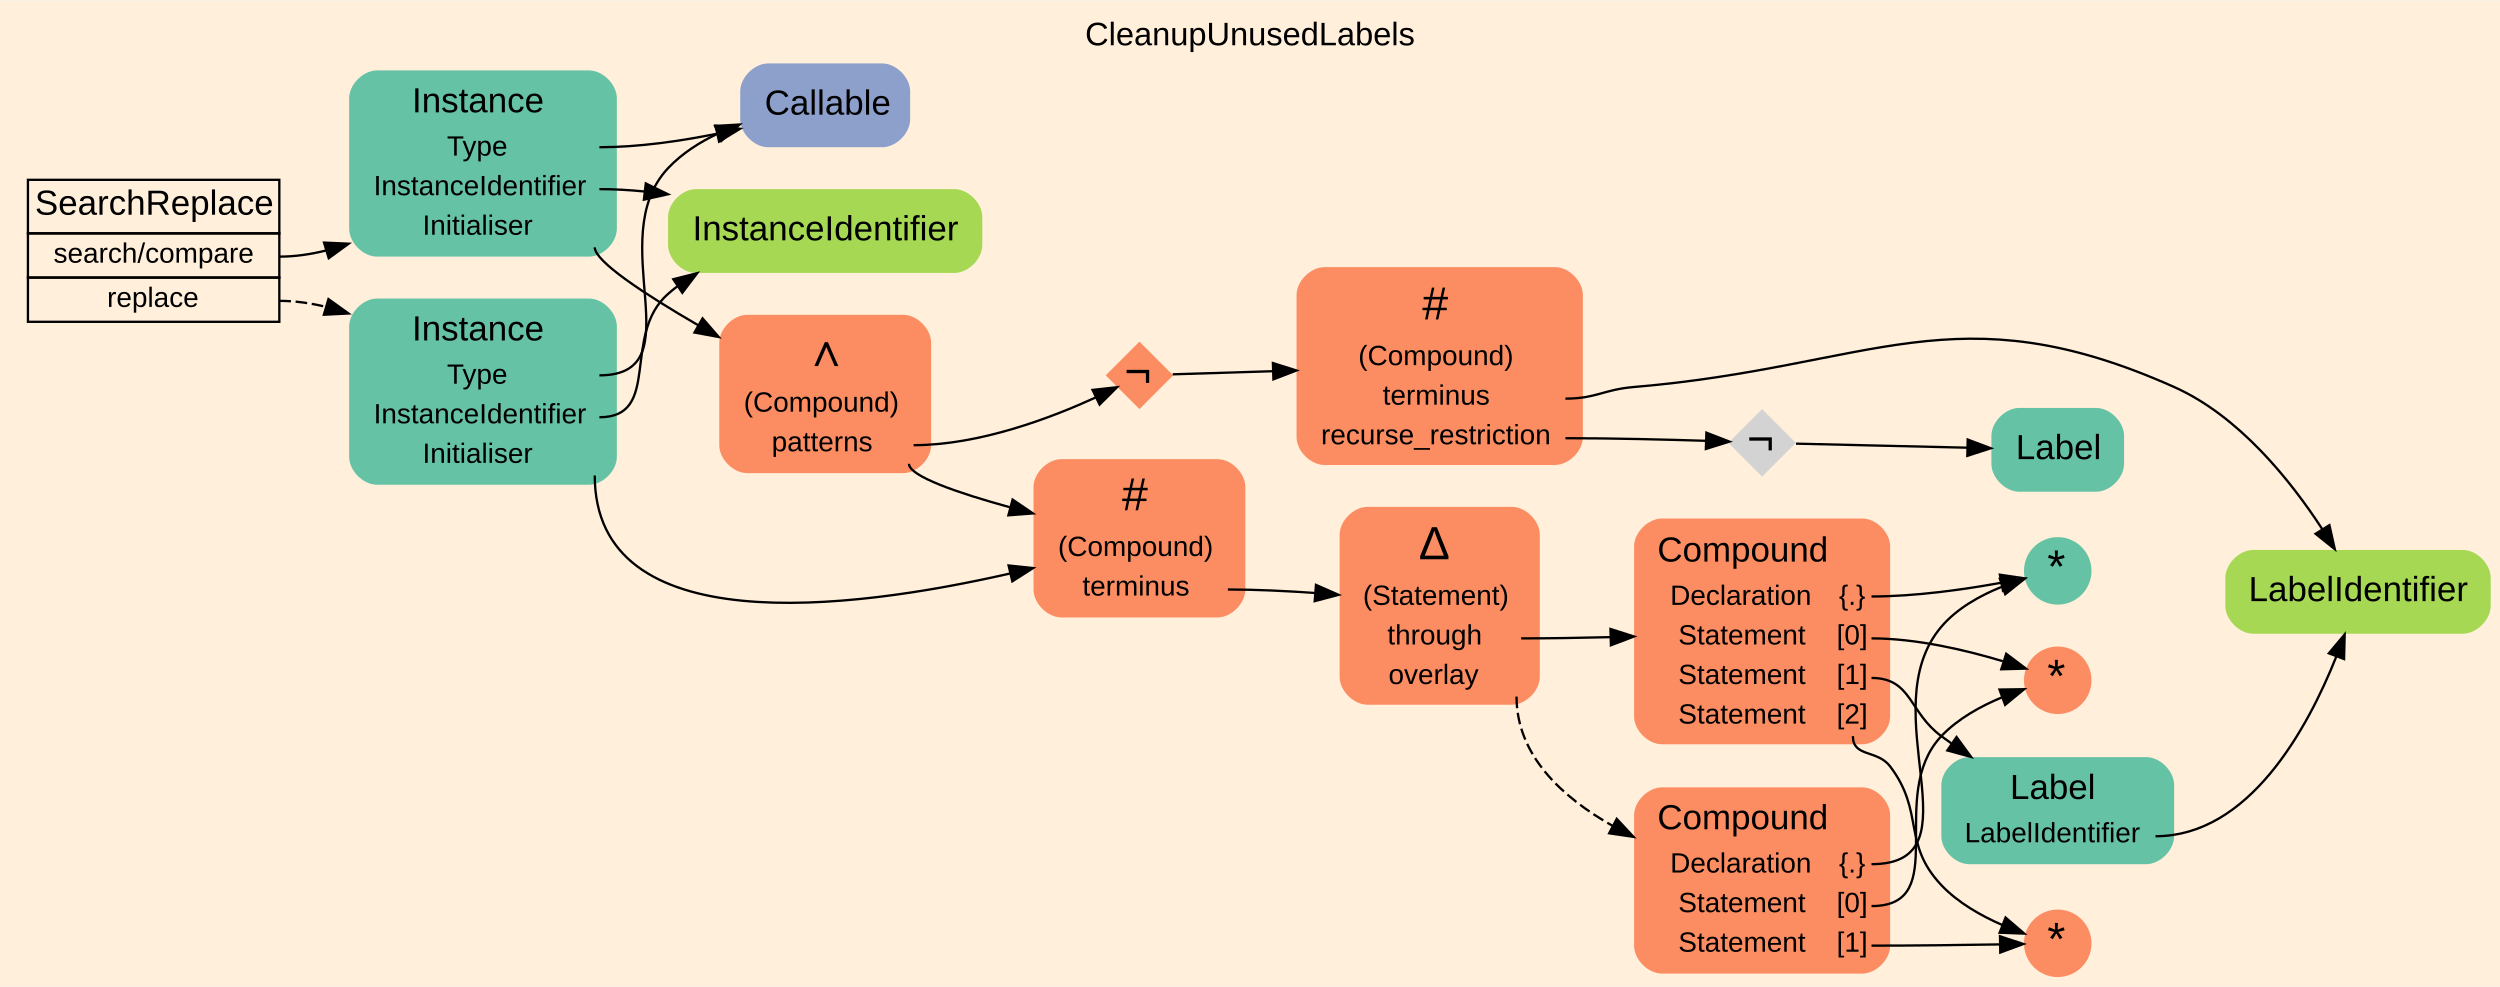
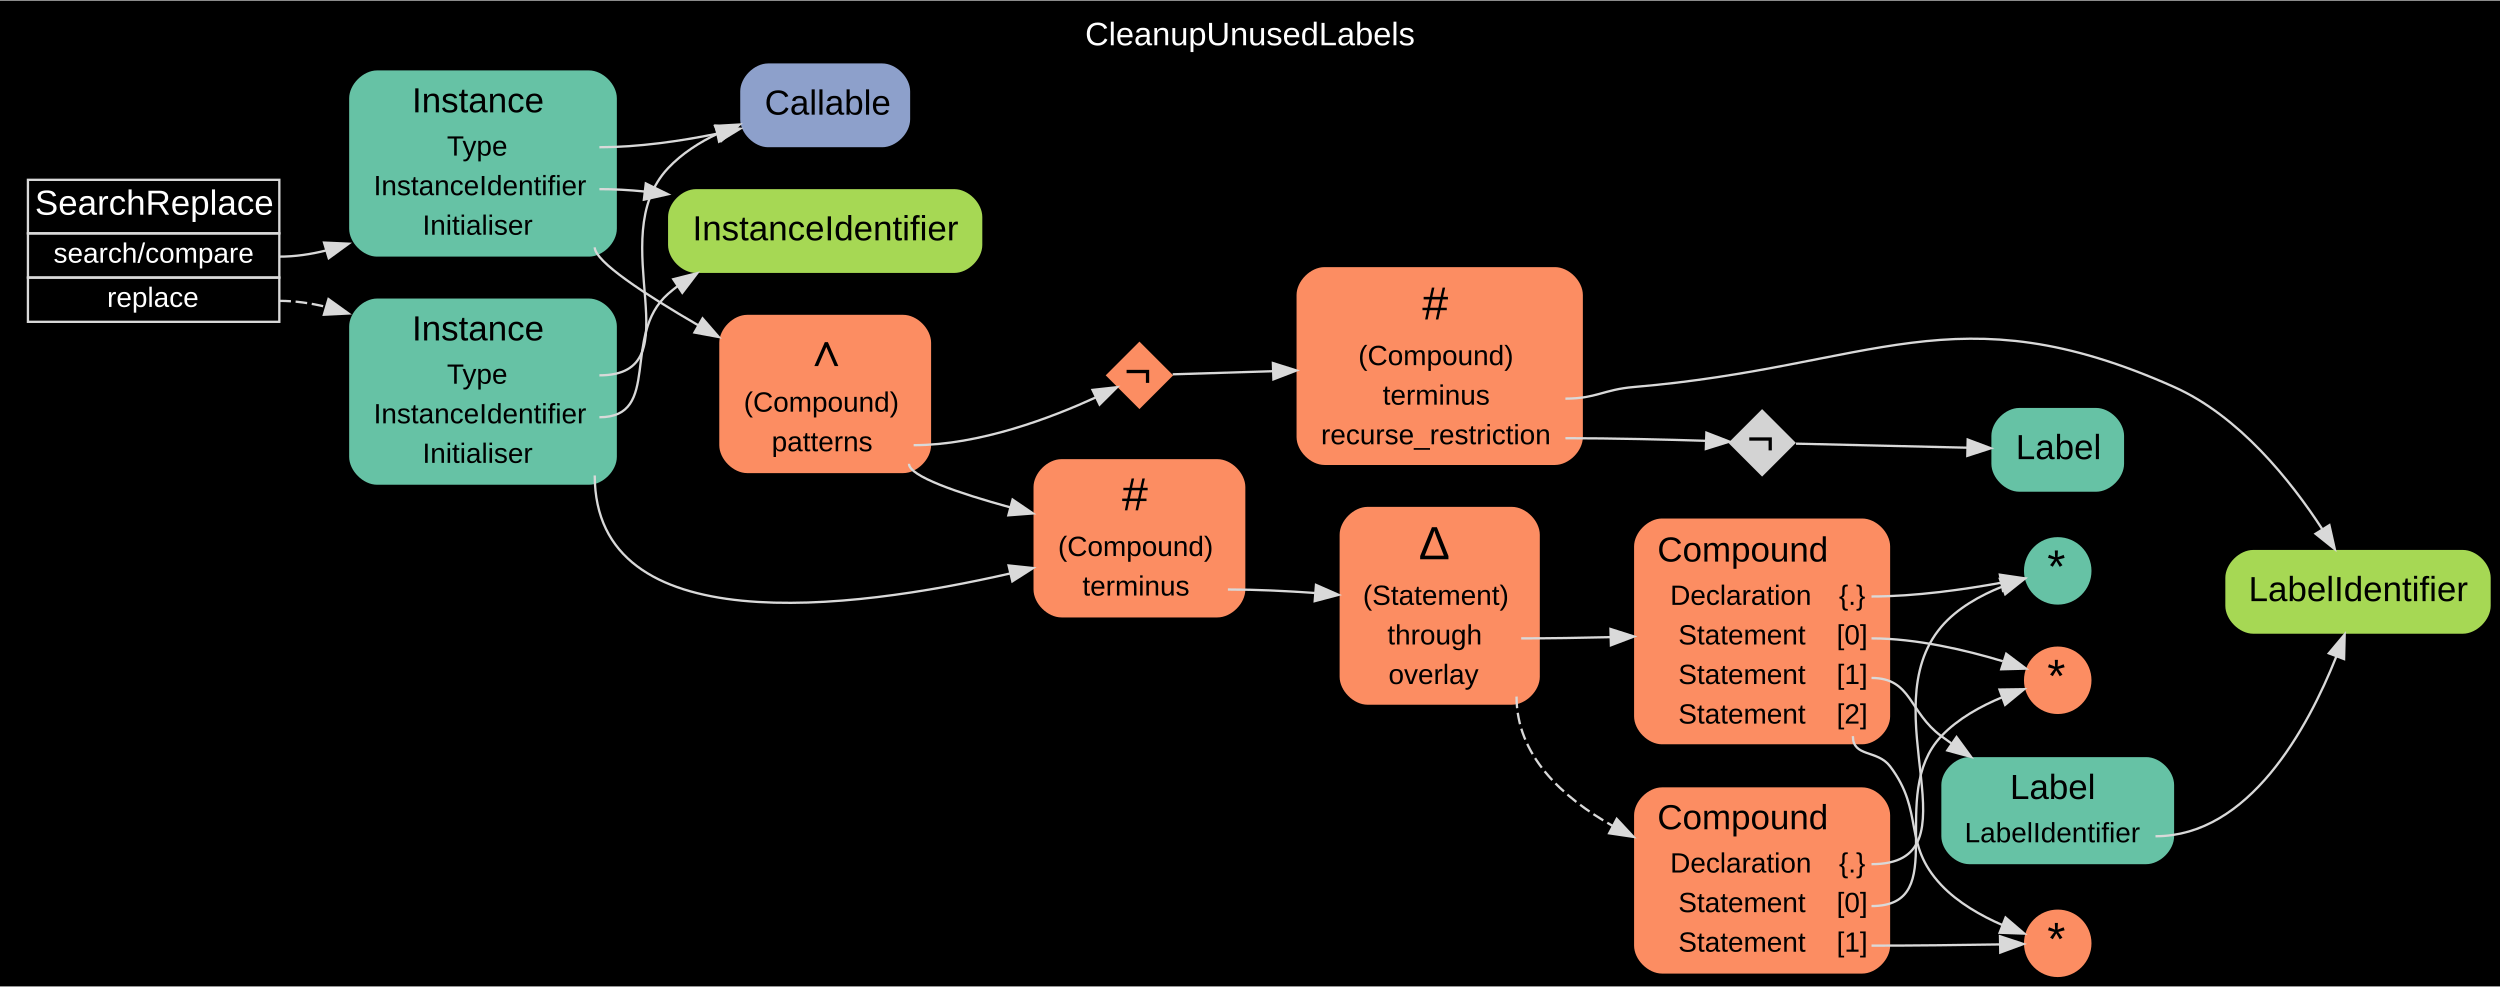
<svg xmlns="http://www.w3.org/2000/svg" width="1074pt" height="424pt" viewBox="0.00 0.00 1074.00 423.50">
  <g id="graph0" class="graph" transform="scale(1 1) rotate(0) translate(4 419.5)">
-     <polygon fill="#ffefdb" stroke="transparent" points="-4,4 -4,-419.5 1070,-419.5 1070,4 -4,4" />
-     <text text-anchor="middle" x="533" y="-400.3" font-family="Arial" font-size="14.00" fill="#000000">CleanupUnusedLabels</text>
+     <polygon fill="#000000" stroke="transparent" points="-4,4 -4,-419.5 1070,-419.5 1070,4 -4,4" />
+     <text text-anchor="middle" x="533" y="-400.3" font-family="Arial" font-size="14.00" fill="#ffffff">CleanupUnusedLabels</text>
    <g id="node1" class="node">
-       <polygon fill="#ffefdb" stroke="transparent" points="124,-347 0,-347 0,-278 124,-278 124,-347" />
-       <polygon fill="none" stroke="#000000" points="8,-319.5 8,-342.5 116,-342.5 116,-319.5 8,-319.5" />
-       <text text-anchor="start" x="11" y="-327.5" font-family="Arial" font-size="15.00" fill="#000000">SearchReplace</text>
-       <polygon fill="none" stroke="#000000" points="8,-300.5 8,-319.5 116,-319.5 116,-300.5 8,-300.5" />
-       <text text-anchor="start" x="19" y="-306.9" font-family="Arial" font-size="12.00" fill="#000000">search/compare</text>
-       <polygon fill="none" stroke="#000000" points="8,-281.5 8,-300.5 116,-300.5 116,-281.5 8,-281.5" />
-       <text text-anchor="start" x="42" y="-287.9" font-family="Arial" font-size="12.00" fill="#000000">replace</text>
+       <polygon fill="#000000" stroke="transparent" points="124,-347 0,-347 0,-278 124,-278 124,-347" />
+       <polygon fill="none" stroke="#d9d9d9" points="8,-319.5 8,-342.5 116,-342.5 116,-319.5 8,-319.5" />
+       <text text-anchor="start" x="11" y="-327.5" font-family="Arial" font-size="15.00" fill="#ffffff">SearchReplace</text>
+       <polygon fill="none" stroke="#d9d9d9" points="8,-300.5 8,-319.5 116,-319.5 116,-300.5 8,-300.5" />
+       <text text-anchor="start" x="19" y="-306.9" font-family="Arial" font-size="12.00" fill="#ffffff">search/compare</text>
+       <polygon fill="none" stroke="#d9d9d9" points="8,-281.5 8,-300.5 116,-300.5 116,-281.5 8,-281.5" />
+       <text text-anchor="start" x="42" y="-287.9" font-family="Arial" font-size="12.00" fill="#ffffff">replace</text>
    </g>
    <g id="node2" class="node">
      <path fill="#66c2a5" stroke="transparent" d="M249,-389.5C249,-389.5 158,-389.5 158,-389.5 152,-389.5 146,-383.5 146,-377.5 146,-377.5 146,-321.5 146,-321.5 146,-315.5 152,-309.5 158,-309.5 158,-309.5 249,-309.5 249,-309.5 255,-309.5 261,-315.5 261,-321.5 261,-321.5 261,-377.5 261,-377.5 261,-383.5 255,-389.5 249,-389.5" />
      <text text-anchor="start" x="173" y="-371.5" font-family="Arial" font-size="15.00" fill="#000000">Instance</text>
      <text text-anchor="start" x="188" y="-352.9" font-family="Arial" font-size="12.00" fill="#000000">Type</text>
      <text text-anchor="start" x="156.5" y="-335.9" font-family="Arial" font-size="12.00" fill="#000000">InstanceIdentifier</text>
      <text text-anchor="start" x="177.5" y="-318.9" font-family="Arial" font-size="12.00" fill="#000000">Initialiser</text>
    </g>
    <g id="edge1" class="edge">
-       <path fill="none" stroke="#000000" d="M116,-309.5C122.733,-309.5 129.516,-310.492 136.165,-312.163" />
-       <polygon fill="#000000" stroke="#000000" points="135.206,-315.53 145.79,-315.062 137.224,-308.827 135.206,-315.53" />
+       <path fill="none" stroke="#d9d9d9" d="M116,-309.5C122.733,-309.5 129.516,-310.492 136.165,-312.163" />
+       <polygon fill="#d9d9d9" stroke="#d9d9d9" points="135.206,-315.53 145.79,-315.062 137.224,-308.827 135.206,-315.53" />
    </g>
    <g id="node19" class="node">
      <path fill="#66c2a5" stroke="transparent" d="M249,-291.5C249,-291.5 158,-291.5 158,-291.5 152,-291.5 146,-285.5 146,-279.5 146,-279.5 146,-223.5 146,-223.5 146,-217.5 152,-211.5 158,-211.5 158,-211.5 249,-211.5 249,-211.5 255,-211.5 261,-217.5 261,-223.5 261,-223.5 261,-279.5 261,-279.5 261,-285.5 255,-291.5 249,-291.5" />
      <text text-anchor="start" x="173" y="-273.5" font-family="Arial" font-size="15.00" fill="#000000">Instance</text>
      <text text-anchor="start" x="188" y="-254.9" font-family="Arial" font-size="12.00" fill="#000000">Type</text>
      <text text-anchor="start" x="156.5" y="-237.9" font-family="Arial" font-size="12.00" fill="#000000">InstanceIdentifier</text>
      <text text-anchor="start" x="177.5" y="-220.9" font-family="Arial" font-size="12.00" fill="#000000">Initialiser</text>
    </g>
    <g id="edge2" class="edge">
-       <path fill="none" stroke="#000000" stroke-dasharray="5,2" d="M116,-290.5C122.705,-290.5 129.467,-289.533 136.104,-287.903" />
-       <polygon fill="#000000" stroke="#000000" points="137.108,-291.256 145.715,-285.077 135.134,-284.541 137.108,-291.256" />
+       <path fill="none" stroke="#d9d9d9" stroke-dasharray="5,2" d="M116,-290.5C122.705,-290.5 129.467,-289.533 136.104,-287.903" />
+       <polygon fill="#d9d9d9" stroke="#d9d9d9" points="137.108,-291.256 145.715,-285.077 135.134,-284.541 137.108,-291.256" />
    </g>
    <g id="node3" class="node">
      <path fill="#8da0cb" stroke="transparent" d="M375,-392.5C375,-392.5 326,-392.5 326,-392.5 320,-392.5 314,-386.5 314,-380.5 314,-380.5 314,-368.5 314,-368.5 314,-362.5 320,-356.5 326,-356.5 326,-356.5 375,-356.5 375,-356.5 381,-356.5 387,-362.5 387,-368.5 387,-368.5 387,-380.5 387,-380.5 387,-386.5 381,-392.5 375,-392.5" />
      <text text-anchor="start" x="324.5" y="-370.5" font-family="Arial" font-size="15.00" fill="#000000">Callable</text>
    </g>
    <g id="edge3" class="edge">
-       <path fill="none" stroke="#000000" d="M253.5,-356.5C270.079,-356.5 287.989,-359.073 303.852,-362.274" />
-       <polygon fill="#000000" stroke="#000000" points="303.434,-365.764 313.947,-364.447 304.908,-358.921 303.434,-365.764" />
+       <path fill="none" stroke="#d9d9d9" d="M253.5,-356.5C270.079,-356.5 287.989,-359.073 303.852,-362.274" />
+       <polygon fill="#d9d9d9" stroke="#d9d9d9" points="303.434,-365.764 313.947,-364.447 304.908,-358.921 303.434,-365.764" />
    </g>
    <g id="node4" class="node">
      <path fill="#a6d854" stroke="transparent" d="M406,-338.5C406,-338.5 295,-338.5 295,-338.5 289,-338.5 283,-332.5 283,-326.5 283,-326.5 283,-314.5 283,-314.5 283,-308.5 289,-302.5 295,-302.5 295,-302.5 406,-302.5 406,-302.5 412,-302.5 418,-308.5 418,-314.5 418,-314.5 418,-326.5 418,-326.5 418,-332.5 412,-338.5 406,-338.5" />
      <text text-anchor="start" x="293.5" y="-316.5" font-family="Arial" font-size="15.00" fill="#000000">InstanceIdentifier</text>
    </g>
    <g id="edge4" class="edge">
-       <path fill="none" stroke="#000000" d="M253.5,-338.5C259.795,-338.5 266.281,-338.129 272.774,-337.494" />
-       <polygon fill="#000000" stroke="#000000" points="273.435,-340.94 282.957,-336.293 272.616,-333.988 273.435,-340.94" />
+       <path fill="none" stroke="#d9d9d9" d="M253.5,-338.5C259.795,-338.5 266.281,-338.129 272.774,-337.494" />
+       <polygon fill="#d9d9d9" stroke="#d9d9d9" points="273.435,-340.94 282.957,-336.293 272.616,-333.988 273.435,-340.94" />
    </g>
    <g id="node5" class="node">
      <path fill="#fc8d62" stroke="transparent" d="M384,-284.5C384,-284.5 317,-284.5 317,-284.5 311,-284.5 305,-278.5 305,-272.5 305,-272.5 305,-228.5 305,-228.5 305,-222.5 311,-216.5 317,-216.5 317,-216.5 384,-216.5 384,-216.5 390,-216.5 396,-222.5 396,-228.5 396,-228.5 396,-272.5 396,-272.5 396,-278.5 390,-284.5 384,-284.5" />
      <text text-anchor="start" x="341" y="-262.5" font-family="Arial" font-size="20.00" fill="#000000">∧</text>
      <text text-anchor="start" x="315.5" y="-242.9" font-family="Arial" font-size="12.00" fill="#000000">(Compound)</text>
      <text text-anchor="start" x="327.5" y="-225.9" font-family="Arial" font-size="12.00" fill="#000000">patterns</text>
    </g>
    <g id="edge5" class="edge">
-       <path fill="none" stroke="#000000" d="M251.5,-313.5C251.5,-307.426 272.987,-293.338 295.94,-280.021" />
-       <polygon fill="#000000" stroke="#000000" points="297.824,-282.976 304.767,-274.974 294.349,-276.899 297.824,-282.976" />
+       <path fill="none" stroke="#d9d9d9" d="M251.5,-313.5C251.5,-307.426 272.987,-293.338 295.94,-280.021" />
+       <polygon fill="#d9d9d9" stroke="#d9d9d9" points="297.824,-282.976 304.767,-274.974 294.349,-276.899 297.824,-282.976" />
    </g>
    <g id="node6" class="node">
      <path fill="#fc8d62" stroke="transparent" d="M519,-222.5C519,-222.5 452,-222.5 452,-222.5 446,-222.5 440,-216.5 440,-210.5 440,-210.5 440,-166.5 440,-166.5 440,-160.5 446,-154.5 452,-154.5 452,-154.5 519,-154.5 519,-154.5 525,-154.5 531,-160.5 531,-166.5 531,-166.5 531,-210.5 531,-210.5 531,-216.5 525,-222.5 519,-222.5" />
      <text text-anchor="start" x="478" y="-200.5" font-family="Arial" font-size="20.00" fill="#000000">#</text>
      <text text-anchor="start" x="450.5" y="-180.9" font-family="Arial" font-size="12.00" fill="#000000">(Compound)</text>
      <text text-anchor="start" x="461" y="-163.9" font-family="Arial" font-size="12.00" fill="#000000">terminus</text>
    </g>
    <g id="edge6" class="edge">
-       <path fill="none" stroke="#000000" d="M386.5,-220.5C386.5,-215.185 407.423,-207.994 430.031,-201.775" />
-       <polygon fill="#000000" stroke="#000000" points="431.007,-205.137 439.767,-199.178 429.203,-198.374 431.007,-205.137" />
+       <path fill="none" stroke="#d9d9d9" d="M386.5,-220.5C386.5,-215.185 407.423,-207.994 430.031,-201.775" />
+       <polygon fill="#d9d9d9" stroke="#d9d9d9" points="431.007,-205.137 439.767,-199.178 429.203,-198.374 431.007,-205.137" />
    </g>
    <g id="node15" class="node">
      <polygon fill="#fc8d62" stroke="#000000" stroke-width="0" points="485.5,-273 471,-258.5 485.5,-244 500,-258.5 485.5,-273" />
      <text text-anchor="start" x="479" y="-253.5" font-family="Arial" font-size="20.00" fill="#000000">¬</text>
    </g>
    <g id="edge7" class="edge">
-       <path fill="none" stroke="#000000" d="M388.5,-228.5C416.74,-228.5 447.623,-240.249 466.781,-249.042" />
-       <polygon fill="#000000" stroke="#000000" points="465.361,-252.242 475.891,-253.411 468.388,-245.931 465.361,-252.242" />
+       <path fill="none" stroke="#d9d9d9" d="M388.5,-228.5C416.74,-228.5 447.623,-240.249 466.781,-249.042" />
+       <polygon fill="#d9d9d9" stroke="#d9d9d9" points="465.361,-252.242 475.891,-253.411 468.388,-245.931 465.361,-252.242" />
    </g>
    <g id="node7" class="node">
      <path fill="#fc8d62" stroke="transparent" d="M645.5,-202C645.5,-202 583.5,-202 583.5,-202 577.5,-202 571.5,-196 571.5,-190 571.5,-190 571.5,-129 571.5,-129 571.5,-123 577.5,-117 583.5,-117 583.5,-117 645.5,-117 645.5,-117 651.5,-117 657.5,-123 657.5,-129 657.5,-129 657.5,-190 657.5,-190 657.5,-196 651.5,-202 645.5,-202" />
      <text text-anchor="start" x="605.5" y="-179.5" font-family="Arial" font-size="20.00" fill="#000000">Δ</text>
      <text text-anchor="start" x="581.5" y="-159.9" font-family="Arial" font-size="12.00" fill="#000000">(Statement)</text>
      <text text-anchor="start" x="592" y="-142.9" font-family="Arial" font-size="12.00" fill="#000000">through</text>
      <text text-anchor="start" x="592.5" y="-125.9" font-family="Arial" font-size="12.00" fill="#000000">overlay</text>
    </g>
    <g id="edge8" class="edge">
-       <path fill="none" stroke="#000000" d="M523.5,-166.5C535.631,-166.5 548.646,-165.874 560.93,-164.996" />
-       <polygon fill="#000000" stroke="#000000" points="561.344,-168.475 571.042,-164.208 560.8,-161.496 561.344,-168.475" />
+       <path fill="none" stroke="#d9d9d9" d="M523.5,-166.5C535.631,-166.5 548.646,-165.874 560.93,-164.996" />
+       <polygon fill="#d9d9d9" stroke="#d9d9d9" points="561.344,-168.475 571.042,-164.208 560.8,-161.496 561.344,-168.475" />
    </g>
    <g id="node8" class="node">
      <path fill="#fc8d62" stroke="transparent" d="M796,-197C796,-197 710,-197 710,-197 704,-197 698,-191 698,-185 698,-185 698,-112 698,-112 698,-106 704,-100 710,-100 710,-100 796,-100 796,-100 802,-100 808,-106 808,-112 808,-112 808,-185 808,-185 808,-191 802,-197 796,-197" />
      <text text-anchor="start" x="708" y="-178.5" font-family="Arial" font-size="15.00" fill="#000000">Compound</text>
      <text text-anchor="start" x="713.5" y="-159.9" font-family="Arial" font-size="12.00" fill="#000000">Declaration</text>
      <text text-anchor="start" x="786" y="-159.9" font-family="Arial" font-size="12.00" fill="#000000">{.}</text>
      <text text-anchor="start" x="717" y="-142.9" font-family="Arial" font-size="12.00" fill="#000000">Statement</text>
      <text text-anchor="start" x="785" y="-142.9" font-family="Arial" font-size="12.00" fill="#000000">[0]</text>
      <text text-anchor="start" x="717" y="-125.9" font-family="Arial" font-size="12.00" fill="#000000">Statement</text>
      <text text-anchor="start" x="785" y="-125.9" font-family="Arial" font-size="12.00" fill="#000000">[1]</text>
      <text text-anchor="start" x="717" y="-108.9" font-family="Arial" font-size="12.00" fill="#000000">Statement</text>
      <text text-anchor="start" x="785" y="-108.9" font-family="Arial" font-size="12.00" fill="#000000">[2]</text>
    </g>
    <g id="edge9" class="edge">
-       <path fill="none" stroke="#000000" d="M649.5,-145.5C661.911,-145.5 675.156,-145.718 687.883,-146.037" />
-       <polygon fill="#000000" stroke="#000000" points="687.86,-149.537 697.952,-146.312 688.051,-142.54 687.86,-149.537" />
+       <path fill="none" stroke="#d9d9d9" d="M649.5,-145.5C661.911,-145.5 675.156,-145.718 687.883,-146.037" />
+       <polygon fill="#d9d9d9" stroke="#d9d9d9" points="687.86,-149.537 697.952,-146.312 688.051,-142.54 687.86,-149.537" />
    </g>
    <g id="node14" class="node">
      <path fill="#fc8d62" stroke="transparent" d="M796,-81.5C796,-81.5 710,-81.5 710,-81.5 704,-81.5 698,-75.5 698,-69.5 698,-69.5 698,-13.5 698,-13.5 698,-7.5 704,-1.5 710,-1.5 710,-1.5 796,-1.5 796,-1.5 802,-1.5 808,-7.5 808,-13.5 808,-13.5 808,-69.5 808,-69.5 808,-75.5 802,-81.5 796,-81.5" />
      <text text-anchor="start" x="708" y="-63.5" font-family="Arial" font-size="15.00" fill="#000000">Compound</text>
      <text text-anchor="start" x="713.5" y="-44.9" font-family="Arial" font-size="12.00" fill="#000000">Declaration</text>
      <text text-anchor="start" x="786" y="-44.9" font-family="Arial" font-size="12.00" fill="#000000">{.}</text>
      <text text-anchor="start" x="717" y="-27.9" font-family="Arial" font-size="12.00" fill="#000000">Statement</text>
      <text text-anchor="start" x="785" y="-27.9" font-family="Arial" font-size="12.00" fill="#000000">[0]</text>
      <text text-anchor="start" x="717" y="-10.9" font-family="Arial" font-size="12.00" fill="#000000">Statement</text>
      <text text-anchor="start" x="785" y="-10.9" font-family="Arial" font-size="12.00" fill="#000000">[1]</text>
    </g>
    <g id="edge10" class="edge">
-       <path fill="none" stroke="#000000" stroke-dasharray="5,2" d="M647.5,-120.5C647.5,-95.451 666.791,-77.38 688.875,-64.898" />
-       <polygon fill="#000000" stroke="#000000" points="690.554,-67.97 697.778,-60.22 687.298,-61.773 690.554,-67.97" />
+       <path fill="none" stroke="#d9d9d9" stroke-dasharray="5,2" d="M647.5,-120.5C647.5,-95.451 666.791,-77.38 688.875,-64.898" />
+       <polygon fill="#d9d9d9" stroke="#d9d9d9" points="690.554,-67.97 697.778,-60.22 687.298,-61.773 690.554,-67.97" />
    </g>
    <g id="node9" class="node">
      <ellipse fill="#66c2a5" stroke="#000000" stroke-width="0" cx="880" cy="-174.5" rx="14.5" ry="14.5" />
      <text text-anchor="start" x="875.5" y="-169.5" font-family="Arial" font-size="20.00" fill="#000000">*</text>
    </g>
    <g id="edge11" class="edge">
-       <path fill="none" stroke="#000000" d="M800,-163.5C818.795,-163.5 839.844,-166.517 855.632,-169.391" />
-       <polygon fill="#000000" stroke="#000000" points="855.148,-172.861 865.63,-171.318 856.473,-165.988 855.148,-172.861" />
+       <path fill="none" stroke="#d9d9d9" d="M800,-163.5C818.795,-163.5 839.844,-166.517 855.632,-169.391" />
+       <polygon fill="#d9d9d9" stroke="#d9d9d9" points="855.148,-172.861 865.63,-171.318 856.473,-165.988 855.148,-172.861" />
    </g>
    <g id="node10" class="node">
      <ellipse fill="#fc8d62" stroke="#000000" stroke-width="0" cx="880" cy="-127.5" rx="14.5" ry="14.5" />
      <text text-anchor="start" x="875.5" y="-122.5" font-family="Arial" font-size="20.00" fill="#000000">*</text>
    </g>
    <g id="edge12" class="edge">
-       <path fill="none" stroke="#000000" d="M800,-145.5C819.317,-145.5 840.631,-140.443 856.399,-135.69" />
-       <polygon fill="#000000" stroke="#000000" points="857.876,-138.892 866.336,-132.514 855.745,-132.225 857.876,-138.892" />
+       <path fill="none" stroke="#d9d9d9" d="M800,-145.5C819.317,-145.5 840.631,-140.443 856.399,-135.69" />
+       <polygon fill="#d9d9d9" stroke="#d9d9d9" points="857.876,-138.892 866.336,-132.514 855.745,-132.225 857.876,-138.892" />
    </g>
    <g id="node11" class="node">
      <path fill="#66c2a5" stroke="transparent" d="M918,-94.5C918,-94.5 842,-94.5 842,-94.5 836,-94.5 830,-88.5 830,-82.5 830,-82.5 830,-60.5 830,-60.5 830,-54.5 836,-48.5 842,-48.5 842,-48.5 918,-48.5 918,-48.5 924,-48.5 930,-54.5 930,-60.5 930,-60.5 930,-82.5 930,-82.5 930,-88.5 924,-94.5 918,-94.5" />
      <text text-anchor="start" x="859.5" y="-76.5" font-family="Arial" font-size="15.00" fill="#000000">Label</text>
      <text text-anchor="start" x="840" y="-57.9" font-family="Arial" font-size="12.00" fill="#000000">LabelIdentifier</text>
    </g>
    <g id="edge13" class="edge">
-       <path fill="none" stroke="#000000" d="M800,-128.5C817.356,-128.5 815.996,-113.754 830,-103.5 831.401,-102.474 832.833,-101.445 834.288,-100.418" />
-       <polygon fill="#000000" stroke="#000000" points="836.525,-103.127 842.786,-94.58 832.562,-97.357 836.525,-103.127" />
+       <path fill="none" stroke="#d9d9d9" d="M800,-128.5C817.356,-128.5 815.996,-113.754 830,-103.5 831.401,-102.474 832.833,-101.445 834.288,-100.418" />
+       <polygon fill="#d9d9d9" stroke="#d9d9d9" points="836.525,-103.127 842.786,-94.58 832.562,-97.357 836.525,-103.127" />
    </g>
    <g id="node13" class="node">
      <ellipse fill="#fc8d62" stroke="#000000" stroke-width="0" cx="880" cy="-14.5" rx="14.5" ry="14.5" />
      <text text-anchor="start" x="875.5" y="-9.5" font-family="Arial" font-size="20.00" fill="#000000">*</text>
    </g>
    <g id="edge14" class="edge">
-       <path fill="none" stroke="#000000" d="M792,-103.5C792,-94.338 802.471,-97.806 808,-90.5 822.898,-70.816 813.044,-57.441 830,-39.5 837.148,-31.938 847.079,-26.324 856.208,-22.354" />
-       <polygon fill="#000000" stroke="#000000" points="857.587,-25.573 865.63,-18.677 855.042,-19.052 857.587,-25.573" />
+       <path fill="none" stroke="#d9d9d9" d="M792,-103.5C792,-94.338 802.471,-97.806 808,-90.5 822.898,-70.816 813.044,-57.441 830,-39.5 837.148,-31.938 847.079,-26.324 856.208,-22.354" />
+       <polygon fill="#d9d9d9" stroke="#d9d9d9" points="857.587,-25.573 865.63,-18.677 855.042,-19.052 857.587,-25.573" />
    </g>
    <g id="node12" class="node">
      <path fill="#a6d854" stroke="transparent" d="M1054,-183.5C1054,-183.5 964,-183.5 964,-183.5 958,-183.5 952,-177.5 952,-171.5 952,-171.5 952,-159.5 952,-159.5 952,-153.5 958,-147.5 964,-147.5 964,-147.5 1054,-147.5 1054,-147.5 1060,-147.5 1066,-153.5 1066,-159.5 1066,-159.5 1066,-171.5 1066,-171.5 1066,-177.5 1060,-183.5 1054,-183.5" />
      <text text-anchor="start" x="962" y="-161.5" font-family="Arial" font-size="15.00" fill="#000000">LabelIdentifier</text>
    </g>
    <g id="edge15" class="edge">
-       <path fill="none" stroke="#000000" d="M922,-60.5C962.16,-60.5 987.298,-106.607 999.689,-137.715" />
-       <polygon fill="#000000" stroke="#000000" points="996.465,-139.087 1003.266,-147.21 1003.016,-136.619 996.465,-139.087" />
+       <path fill="none" stroke="#d9d9d9" d="M922,-60.5C962.16,-60.5 987.298,-106.607 999.689,-137.715" />
+       <polygon fill="#d9d9d9" stroke="#d9d9d9" points="996.465,-139.087 1003.266,-147.21 1003.016,-136.619 996.465,-139.087" />
    </g>
    <g id="edge16" class="edge">
-       <path fill="none" stroke="#000000" d="M800,-48.5C847.254,-48.5 799.39,-114.501 830,-150.5 836.779,-158.473 846.815,-164.002 856.119,-167.725" />
-       <polygon fill="#000000" stroke="#000000" points="855.146,-171.092 865.741,-171.086 857.455,-164.484 855.146,-171.092" />
+       <path fill="none" stroke="#d9d9d9" d="M800,-48.5C847.254,-48.5 799.39,-114.501 830,-150.5 836.779,-158.473 846.815,-164.002 856.119,-167.725" />
+       <polygon fill="#d9d9d9" stroke="#d9d9d9" points="855.146,-171.092 865.741,-171.086 857.455,-164.484 855.146,-171.092" />
    </g>
    <g id="edge17" class="edge">
-       <path fill="none" stroke="#000000" d="M800,-30.5C835.077,-30.5 805.921,-77.993 830,-103.5 837.087,-111.007 847.008,-116.436 856.146,-120.21" />
-       <polygon fill="#000000" stroke="#000000" points="854.99,-123.514 865.584,-123.677 857.404,-116.944 854.99,-123.514" />
+       <path fill="none" stroke="#d9d9d9" d="M800,-30.5C835.077,-30.5 805.921,-77.993 830,-103.5 837.087,-111.007 847.008,-116.436 856.146,-120.21" />
+       <polygon fill="#d9d9d9" stroke="#d9d9d9" points="854.99,-123.514 865.584,-123.677 857.404,-116.944 854.99,-123.514" />
    </g>
    <g id="edge18" class="edge">
-       <path fill="none" stroke="#000000" d="M800,-13.5C818.508,-13.5 839.423,-13.771 855.226,-14.031" />
-       <polygon fill="#000000" stroke="#000000" points="855.197,-17.531 865.256,-14.205 855.318,-10.532 855.197,-17.531" />
+       <path fill="none" stroke="#d9d9d9" d="M800,-13.5C818.508,-13.5 839.423,-13.771 855.226,-14.031" />
+       <polygon fill="#d9d9d9" stroke="#d9d9d9" points="855.197,-17.531 865.256,-14.205 855.318,-10.532 855.197,-17.531" />
    </g>
    <g id="node16" class="node">
      <path fill="#fc8d62" stroke="transparent" d="M664,-305C664,-305 565,-305 565,-305 559,-305 553,-299 553,-293 553,-293 553,-232 553,-232 553,-226 559,-220 565,-220 565,-220 664,-220 664,-220 670,-220 676,-226 676,-232 676,-232 676,-293 676,-293 676,-299 670,-305 664,-305" />
      <text text-anchor="start" x="607" y="-282.5" font-family="Arial" font-size="20.00" fill="#000000">#</text>
      <text text-anchor="start" x="579.5" y="-262.9" font-family="Arial" font-size="12.00" fill="#000000">(Compound)</text>
      <text text-anchor="start" x="590" y="-245.9" font-family="Arial" font-size="12.00" fill="#000000">terminus</text>
      <text text-anchor="start" x="563.5" y="-228.9" font-family="Arial" font-size="12.00" fill="#000000">recurse_restriction</text>
    </g>
    <g id="edge19" class="edge">
-       <path fill="none" stroke="#000000" d="M499.798,-258.943C510.609,-259.279 526.343,-259.767 542.712,-260.274" />
-       <polygon fill="#000000" stroke="#000000" points="542.843,-263.78 552.947,-260.591 543.061,-256.783 542.843,-263.78" />
+       <path fill="none" stroke="#d9d9d9" d="M499.798,-258.943C510.609,-259.279 526.343,-259.767 542.712,-260.274" />
+       <polygon fill="#d9d9d9" stroke="#d9d9d9" points="542.843,-263.78 552.947,-260.591 543.061,-256.783 542.843,-263.78" />
    </g>
    <g id="edge20" class="edge">
-       <path fill="none" stroke="#000000" d="M668.5,-248.5C681.798,-248.5 684.749,-252.385 698,-253.5 800.748,-262.146 835.834,-295.509 930,-253.5 957.89,-241.058 980.041,-213.364 993.706,-192.343" />
-       <polygon fill="#000000" stroke="#000000" points="996.709,-194.143 999.035,-183.807 990.771,-190.436 996.709,-194.143" />
+       <path fill="none" stroke="#d9d9d9" d="M668.5,-248.5C681.798,-248.5 684.749,-252.385 698,-253.5 800.748,-262.146 835.834,-295.509 930,-253.5 957.89,-241.058 980.041,-213.364 993.706,-192.343" />
+       <polygon fill="#d9d9d9" stroke="#d9d9d9" points="996.709,-194.143 999.035,-183.807 990.771,-190.436 996.709,-194.143" />
    </g>
    <g id="node17" class="node">
      <polygon fill="#d3d3d3" stroke="#000000" stroke-width="0" points="753,-244 738.5,-229.5 753,-215 767.5,-229.5 753,-244" />
      <text text-anchor="start" x="746.5" y="-224.5" font-family="Arial" font-size="20.00" fill="#000000">¬</text>
    </g>
    <g id="edge21" class="edge">
-       <path fill="none" stroke="#000000" d="M668.5,-231.5C688.843,-231.5 711.934,-230.913 728.83,-230.376" />
-       <polygon fill="#000000" stroke="#000000" points="729.071,-233.87 738.948,-230.036 728.836,-226.874 729.071,-233.87" />
+       <path fill="none" stroke="#d9d9d9" d="M668.5,-231.5C688.843,-231.5 711.934,-230.913 728.83,-230.376" />
+       <polygon fill="#d9d9d9" stroke="#d9d9d9" points="729.071,-233.87 738.948,-230.036 728.836,-226.874 729.071,-233.87" />
    </g>
    <g id="node18" class="node">
      <path fill="#66c2a5" stroke="transparent" d="M896.5,-244.5C896.5,-244.5 863.5,-244.5 863.5,-244.5 857.5,-244.5 851.5,-238.5 851.5,-232.5 851.5,-232.5 851.5,-220.5 851.5,-220.5 851.5,-214.5 857.5,-208.5 863.5,-208.5 863.5,-208.5 896.5,-208.5 896.5,-208.5 902.5,-208.5 908.5,-214.5 908.5,-220.5 908.5,-220.5 908.5,-232.5 908.5,-232.5 908.5,-238.5 902.5,-244.5 896.5,-244.5" />
      <text text-anchor="start" x="862" y="-222.5" font-family="Arial" font-size="15.00" fill="#000000">Label</text>
    </g>
    <g id="edge22" class="edge">
-       <path fill="none" stroke="#000000" d="M767.568,-229.156C785.356,-228.736 816.139,-228.008 841.003,-227.421" />
-       <polygon fill="#000000" stroke="#000000" points="841.327,-230.915 851.241,-227.179 841.161,-223.917 841.327,-230.915" />
+       <path fill="none" stroke="#d9d9d9" d="M767.568,-229.156C785.356,-228.736 816.139,-228.008 841.003,-227.421" />
+       <polygon fill="#d9d9d9" stroke="#d9d9d9" points="841.327,-230.915 851.241,-227.179 841.161,-223.917 841.327,-230.915" />
    </g>
    <g id="edge23" class="edge">
-       <path fill="none" stroke="#000000" d="M253.5,-258.5C295.172,-258.5 254.437,-317.157 283,-347.5 288.907,-353.775 296.465,-358.624 304.373,-362.36" />
-       <polygon fill="#000000" stroke="#000000" points="303.162,-365.647 313.739,-366.255 305.849,-359.184 303.162,-365.647" />
+       <path fill="none" stroke="#d9d9d9" d="M253.5,-258.5C295.172,-258.5 254.437,-317.157 283,-347.5 288.907,-353.775 296.465,-358.624 304.373,-362.36" />
+       <polygon fill="#d9d9d9" stroke="#d9d9d9" points="303.162,-365.647 313.739,-366.255 305.849,-359.184 303.162,-365.647" />
    </g>
    <g id="edge24" class="edge">
-       <path fill="none" stroke="#000000" d="M253.5,-240.5C280.459,-240.5 262.763,-275.69 283,-293.5 284.303,-294.647 285.66,-295.748 287.063,-296.805" />
-       <polygon fill="#000000" stroke="#000000" points="285.25,-299.803 295.523,-302.395 289.109,-293.962 285.25,-299.803" />
+       <path fill="none" stroke="#d9d9d9" d="M253.5,-240.5C280.459,-240.5 262.763,-275.69 283,-293.5 284.303,-294.647 285.66,-295.748 287.063,-296.805" />
+       <polygon fill="#d9d9d9" stroke="#d9d9d9" points="285.25,-299.803 295.523,-302.395 289.109,-293.962 285.25,-299.803" />
    </g>
    <g id="edge25" class="edge">
-       <path fill="none" stroke="#000000" d="M251.5,-215.5C251.5,-143.976 360.721,-157.58 429.925,-173.377" />
-       <polygon fill="#000000" stroke="#000000" points="429.29,-176.824 439.827,-175.714 430.898,-170.011 429.29,-176.824" />
+       <path fill="none" stroke="#d9d9d9" d="M251.5,-215.5C251.5,-143.976 360.721,-157.58 429.925,-173.377" />
+       <polygon fill="#d9d9d9" stroke="#d9d9d9" points="429.29,-176.824 439.827,-175.714 430.898,-170.011 429.29,-176.824" />
    </g>
  </g>
</svg>
